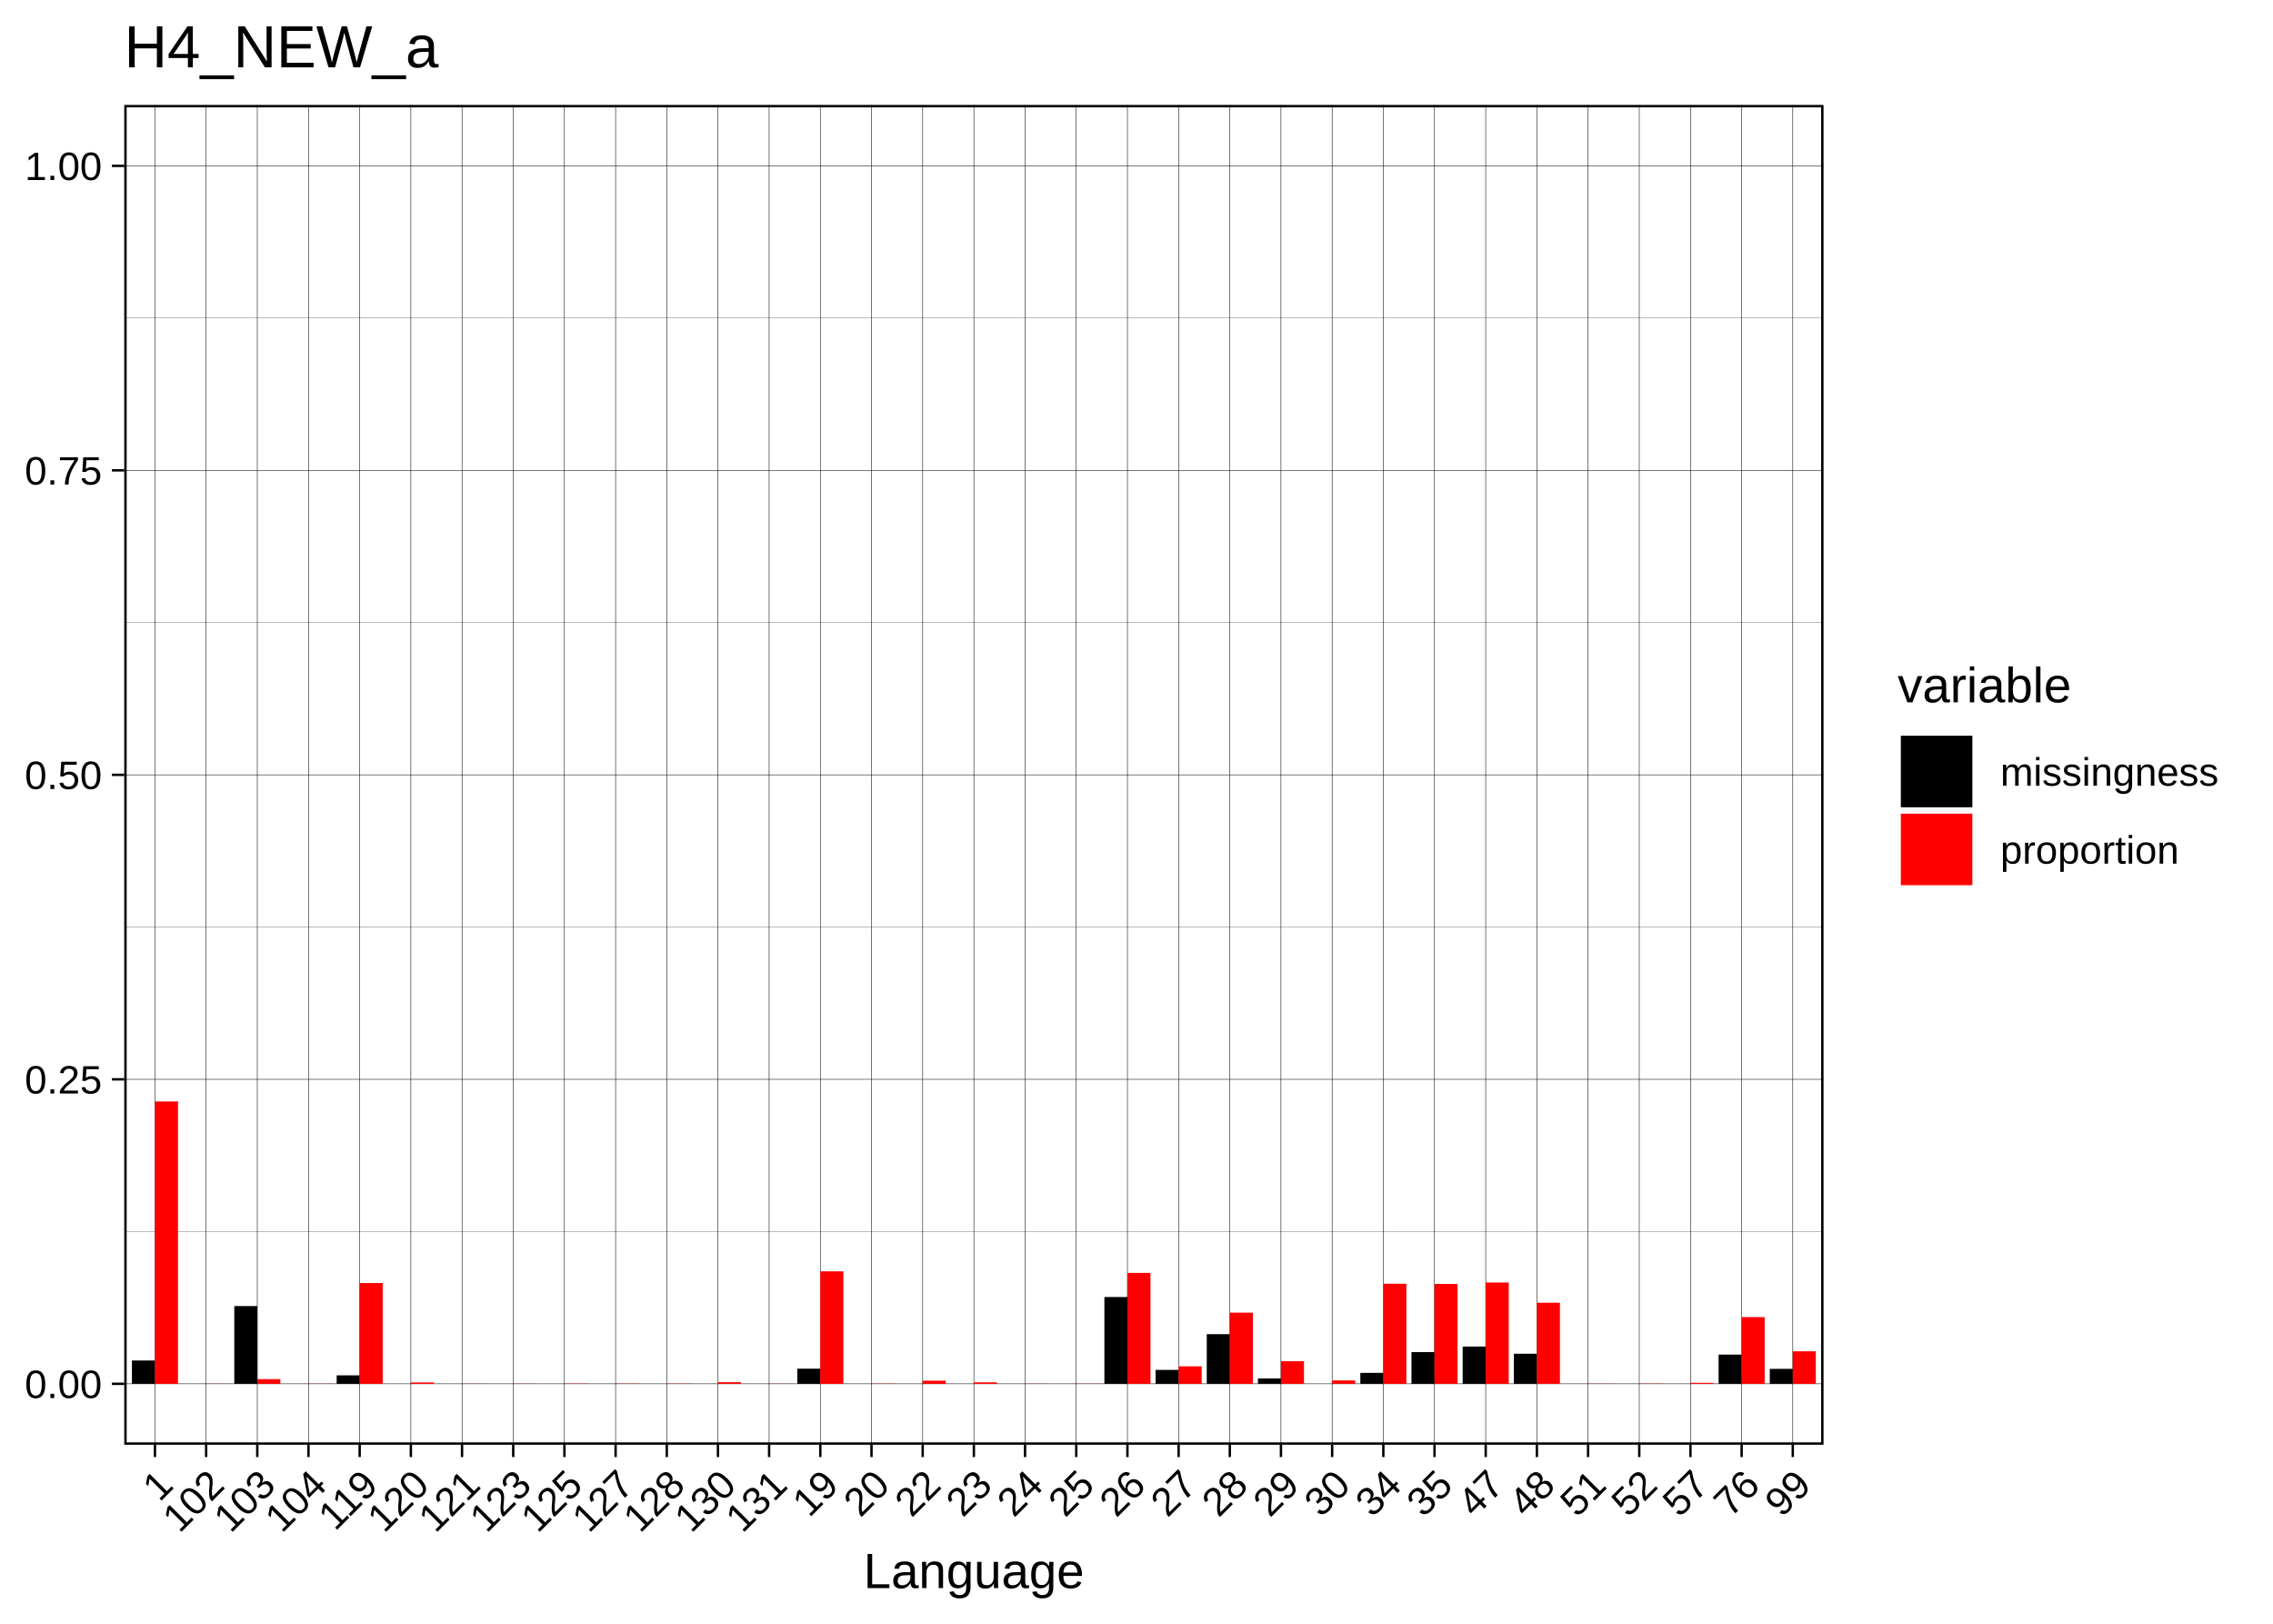
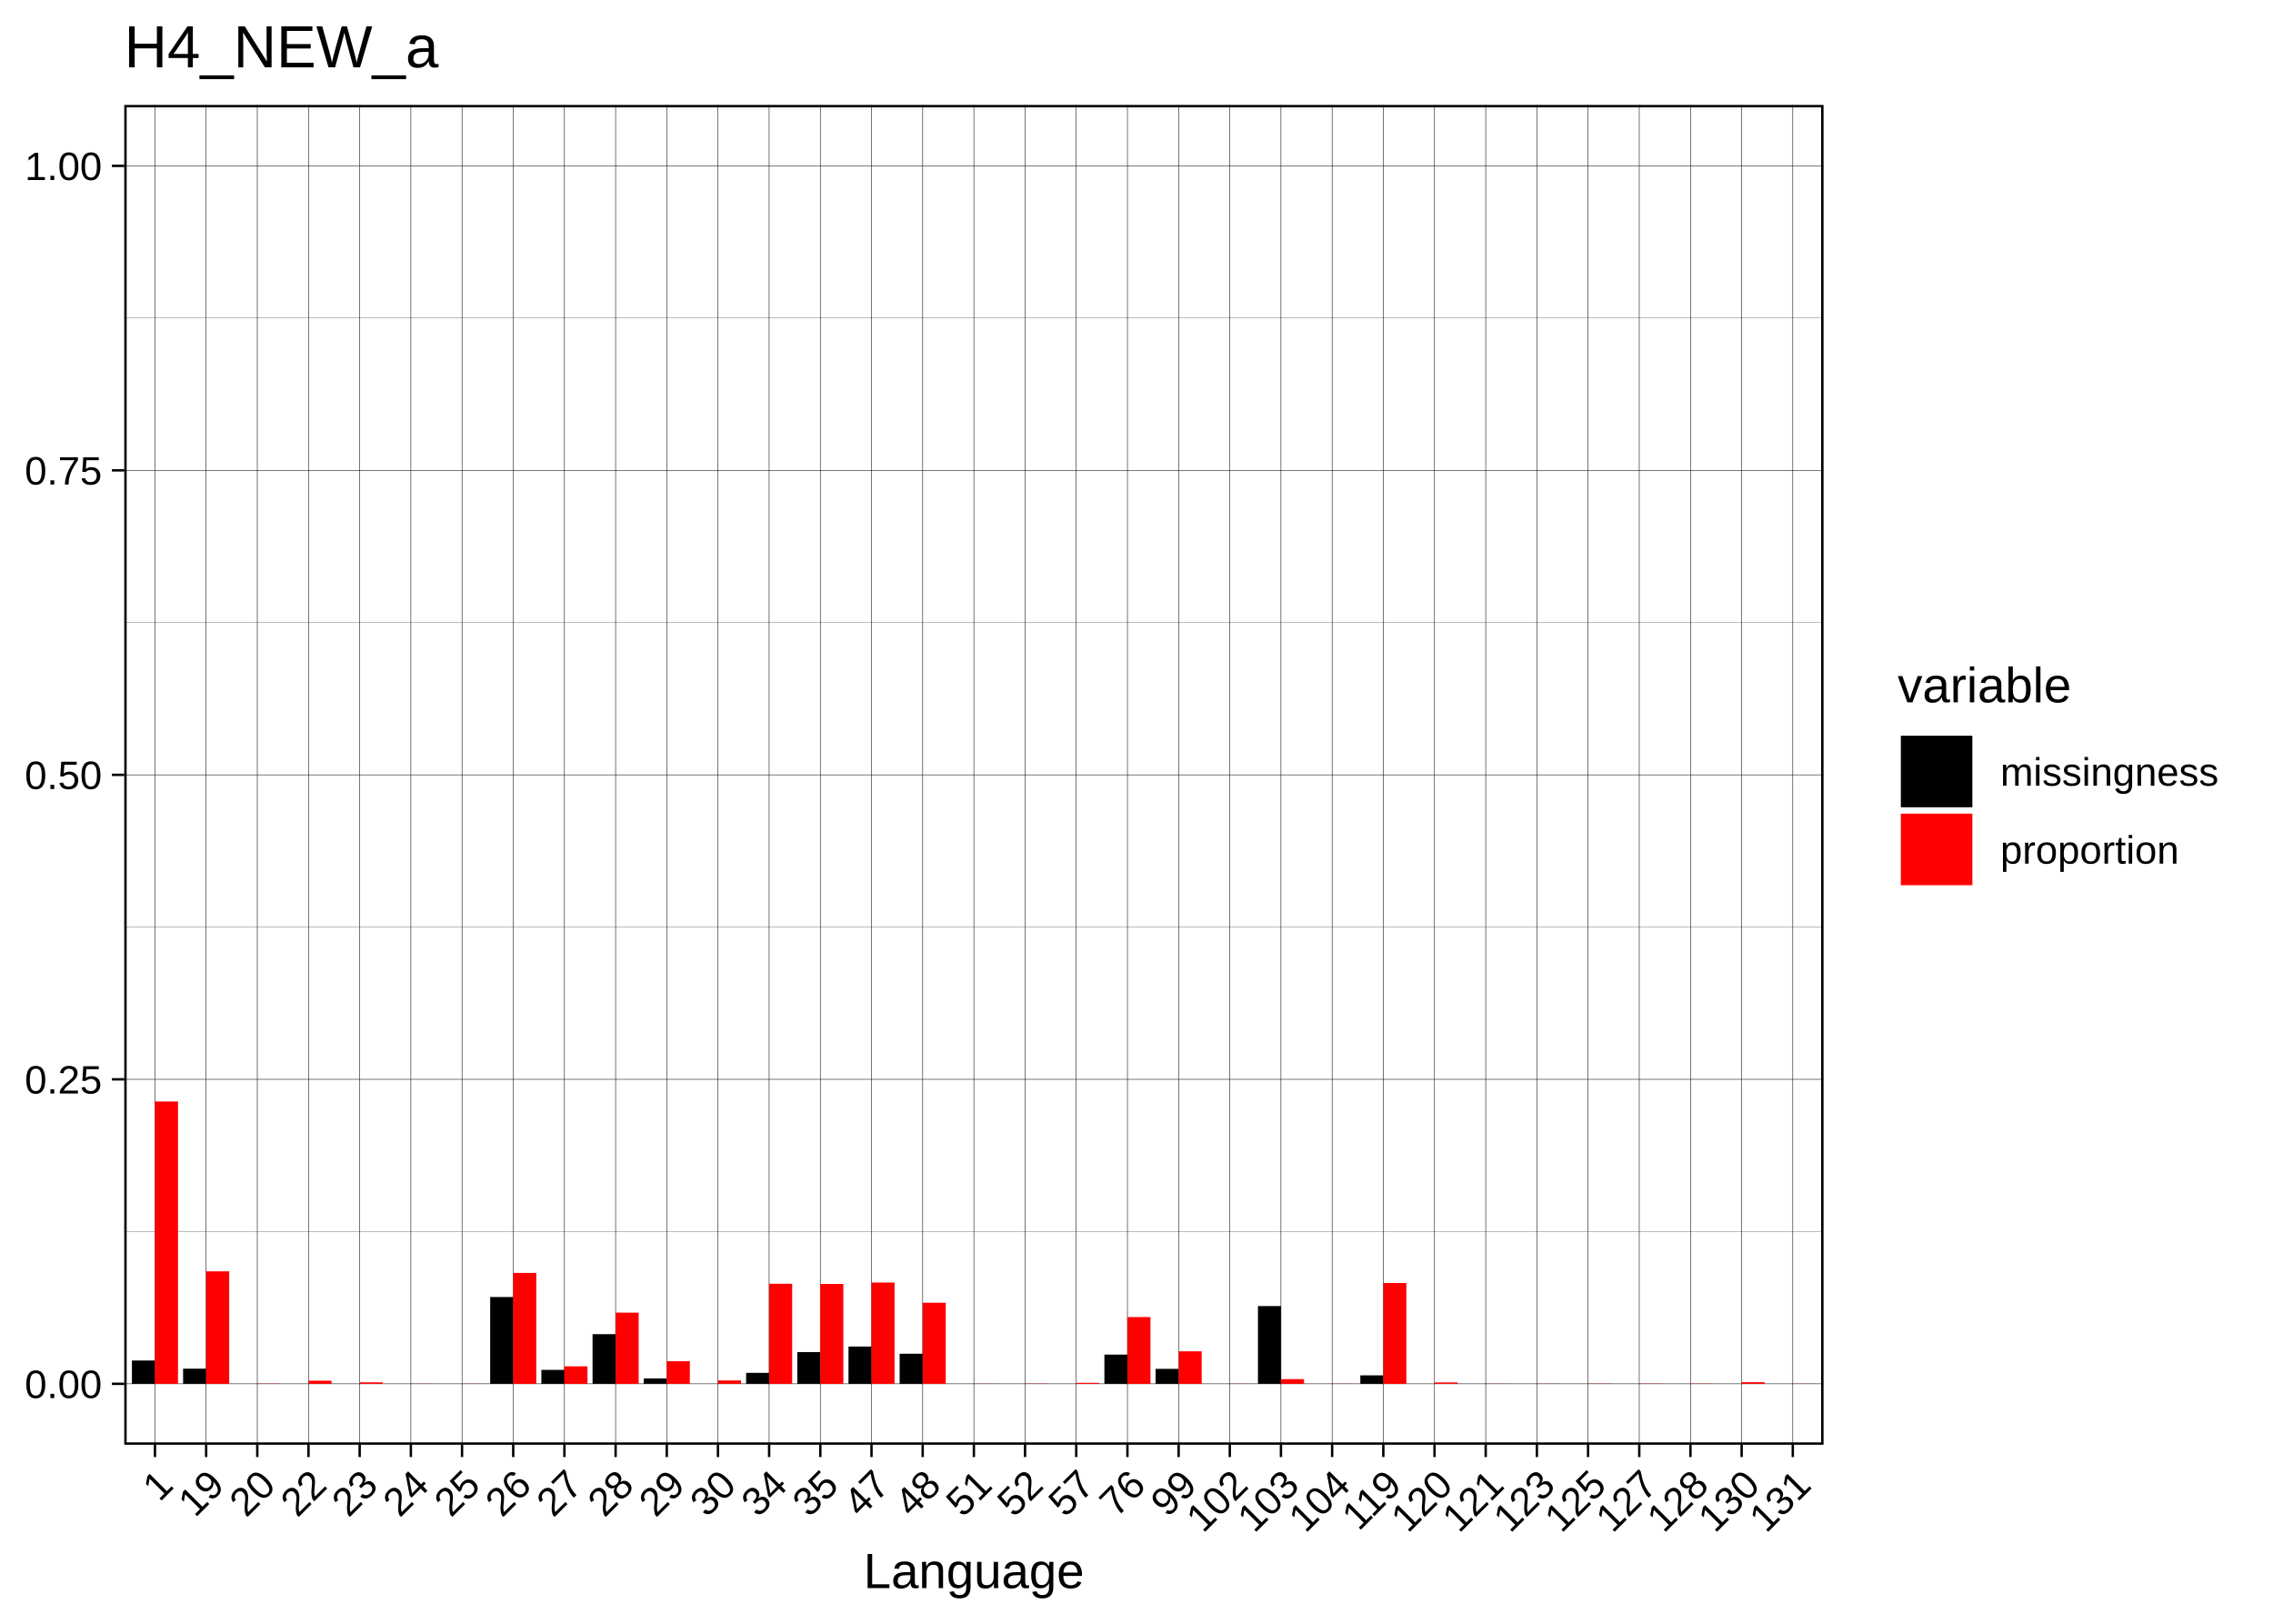
<svg xmlns="http://www.w3.org/2000/svg" class="svglite" width="504.00pt" height="360.00pt" viewBox="0 0 504.00 360.00">
  <defs>
    <style type="text/css">
    .svglite line, .svglite polyline, .svglite polygon, .svglite path, .svglite rect, .svglite circle {
      fill: none;
      stroke: #000000;
      stroke-linecap: round;
      stroke-linejoin: round;
      stroke-miterlimit: 10.00;
    }
    .svglite text {
      white-space: pre;
    }
  </style>
  </defs>
  <rect width="100%" height="100%" style="stroke: none; fill: #FFFFFF;" />
  <defs>
    <clipPath id="cpMC4wMHw1MDQuMDB8MC4wMHwzNjAuMDA=">
      <rect x="0.00" y="0.00" width="504.00" height="360.00" />
    </clipPath>
  </defs>
  <g clip-path="url(#cpMC4wMHw1MDQuMDB8MC4wMHwzNjAuMDA=)">
    <rect x="0" y="0.00" width="504.00" height="360.00" style="stroke-width: 1.07; stroke: #FFFFFF; fill: #FFFFFF;" />
  </g>
  <defs>
    <clipPath id="cpMjcuNTV8NDA0LjMzfDIzLjI3fDMyMC4zMQ==">
      <rect x="27.55" y="23.27" width="376.79" height="297.05" />
    </clipPath>
  </defs>
  <g clip-path="url(#cpMjcuNTV8NDA0LjMzfDIzLjI3fDMyMC4zMQ==)">
    <rect x="27.55" y="23.27" width="376.79" height="297.05" style="stroke-width: 1.07; stroke: none; fill: #FFFFFF;" />
    <polyline points="27.55,273.05 404.33,273.05 " style="stroke-width: 0.053; stroke-linecap: butt;" />
    <polyline points="27.55,205.54 404.33,205.54 " style="stroke-width: 0.053; stroke-linecap: butt;" />
    <polyline points="27.55,138.03 404.33,138.03 " style="stroke-width: 0.053; stroke-linecap: butt;" />
    <polyline points="27.55,70.52 404.33,70.52 " style="stroke-width: 0.053; stroke-linecap: butt;" />
    <polyline points="27.55,306.81 404.33,306.81 " style="stroke-width: 0.11; stroke-linecap: butt;" />
    <polyline points="27.55,239.30 404.33,239.30 " style="stroke-width: 0.11; stroke-linecap: butt;" />
    <polyline points="27.55,171.79 404.33,171.79 " style="stroke-width: 0.11; stroke-linecap: butt;" />
    <polyline points="27.55,104.28 404.33,104.28 " style="stroke-width: 0.11; stroke-linecap: butt;" />
    <polyline points="27.55,36.77 404.33,36.77 " style="stroke-width: 0.11; stroke-linecap: butt;" />
    <polyline points="34.36,320.31 34.36,23.27 " style="stroke-width: 0.11; stroke-linecap: butt;" />
    <polyline points="45.71,320.31 45.71,23.27 " style="stroke-width: 0.11; stroke-linecap: butt;" />
    <polyline points="57.05,320.31 57.05,23.27 " style="stroke-width: 0.11; stroke-linecap: butt;" />
    <polyline points="68.40,320.31 68.40,23.27 " style="stroke-width: 0.11; stroke-linecap: butt;" />
    <polyline points="79.75,320.31 79.75,23.27 " style="stroke-width: 0.11; stroke-linecap: butt;" />
    <polyline points="91.10,320.31 91.10,23.27 " style="stroke-width: 0.11; stroke-linecap: butt;" />
    <polyline points="102.45,320.31 102.45,23.27 " style="stroke-width: 0.11; stroke-linecap: butt;" />
    <polyline points="113.80,320.31 113.80,23.27 " style="stroke-width: 0.11; stroke-linecap: butt;" />
    <polyline points="125.15,320.31 125.15,23.27 " style="stroke-width: 0.11; stroke-linecap: butt;" />
    <polyline points="136.50,320.31 136.50,23.27 " style="stroke-width: 0.11; stroke-linecap: butt;" />
    <polyline points="147.85,320.31 147.85,23.27 " style="stroke-width: 0.11; stroke-linecap: butt;" />
    <polyline points="159.20,320.31 159.20,23.27 " style="stroke-width: 0.11; stroke-linecap: butt;" />
    <polyline points="170.54,320.31 170.54,23.27 " style="stroke-width: 0.11; stroke-linecap: butt;" />
    <polyline points="181.89,320.31 181.89,23.27 " style="stroke-width: 0.11; stroke-linecap: butt;" />
    <polyline points="193.24,320.31 193.24,23.27 " style="stroke-width: 0.11; stroke-linecap: butt;" />
    <polyline points="204.59,320.31 204.59,23.27 " style="stroke-width: 0.11; stroke-linecap: butt;" />
    <polyline points="215.94,320.31 215.94,23.27 " style="stroke-width: 0.11; stroke-linecap: butt;" />
    <polyline points="227.29,320.31 227.29,23.27 " style="stroke-width: 0.11; stroke-linecap: butt;" />
    <polyline points="238.64,320.31 238.64,23.27 " style="stroke-width: 0.11; stroke-linecap: butt;" />
    <polyline points="249.99,320.31 249.99,23.27 " style="stroke-width: 0.11; stroke-linecap: butt;" />
    <polyline points="261.34,320.31 261.34,23.27 " style="stroke-width: 0.11; stroke-linecap: butt;" />
    <polyline points="272.69,320.31 272.69,23.27 " style="stroke-width: 0.11; stroke-linecap: butt;" />
    <polyline points="284.03,320.31 284.03,23.27 " style="stroke-width: 0.11; stroke-linecap: butt;" />
    <polyline points="295.38,320.31 295.38,23.27 " style="stroke-width: 0.11; stroke-linecap: butt;" />
    <polyline points="306.73,320.31 306.73,23.27 " style="stroke-width: 0.11; stroke-linecap: butt;" />
    <polyline points="318.08,320.31 318.08,23.27 " style="stroke-width: 0.11; stroke-linecap: butt;" />
    <polyline points="329.43,320.31 329.43,23.27 " style="stroke-width: 0.11; stroke-linecap: butt;" />
    <polyline points="340.78,320.31 340.78,23.27 " style="stroke-width: 0.11; stroke-linecap: butt;" />
    <polyline points="352.13,320.31 352.13,23.27 " style="stroke-width: 0.11; stroke-linecap: butt;" />
    <polyline points="363.48,320.31 363.48,23.27 " style="stroke-width: 0.11; stroke-linecap: butt;" />
    <polyline points="374.83,320.31 374.83,23.27 " style="stroke-width: 0.11; stroke-linecap: butt;" />
    <polyline points="386.18,320.31 386.18,23.27 " style="stroke-width: 0.11; stroke-linecap: butt;" />
    <polyline points="397.52,320.31 397.52,23.27 " style="stroke-width: 0.11; stroke-linecap: butt;" />
-     <rect x="381.07" y="300.33" width="5.11" height="6.48" style="stroke-width: 1.07; stroke: none; stroke-linecap: butt; stroke-linejoin: miter; fill: #000000;" />
-     <rect x="392.42" y="303.49" width="5.11" height="3.32" style="stroke-width: 1.07; stroke: none; stroke-linecap: butt; stroke-linejoin: miter; fill: #000000;" />
-     <rect x="51.95" y="289.57" width="5.11" height="17.24" style="stroke-width: 1.07; stroke: none; stroke-linecap: butt; stroke-linejoin: miter; fill: #000000;" />
+     <rect x="244.88" y="300.33" width="5.11" height="6.48" style="stroke-width: 1.07; stroke: none; stroke-linecap: butt; stroke-linejoin: miter; fill: #000000;" />
+     <rect x="256.23" y="303.49" width="5.11" height="3.32" style="stroke-width: 1.07; stroke: none; stroke-linecap: butt; stroke-linejoin: miter; fill: #000000;" />
+     <rect x="278.93" y="289.57" width="5.11" height="17.24" style="stroke-width: 1.07; stroke: none; stroke-linecap: butt; stroke-linejoin: miter; fill: #000000;" />
    <rect x="29.25" y="301.64" width="5.11" height="5.17" style="stroke-width: 1.07; stroke: none; stroke-linecap: butt; stroke-linejoin: miter; fill: #000000;" />
-     <rect x="176.79" y="303.45" width="5.11" height="3.36" style="stroke-width: 1.07; stroke: none; stroke-linecap: butt; stroke-linejoin: miter; fill: #000000;" />
+     <rect x="40.60" y="303.45" width="5.11" height="3.36" style="stroke-width: 1.07; stroke: none; stroke-linecap: butt; stroke-linejoin: miter; fill: #000000;" />
+     <rect x="324.32" y="306.81" width="5.11" height="0.00" style="stroke-width: 1.07; stroke: none; stroke-linecap: butt; stroke-linejoin: miter; fill: #000000;" />
+     <rect x="347.02" y="306.81" width="5.11" height="0.00" style="stroke-width: 1.07; stroke: none; stroke-linecap: butt; stroke-linejoin: miter; fill: #000000;" />
+     <rect x="74.65" y="306.81" width="5.11" height="0.00" style="stroke-width: 1.07; stroke: none; stroke-linecap: butt; stroke-linejoin: miter; fill: #000000;" />
+     <rect x="358.37" y="306.81" width="5.11" height="0.00" style="stroke-width: 1.07; stroke: none; stroke-linecap: butt; stroke-linejoin: miter; fill: #000000;" />
+     <rect x="335.67" y="306.81" width="5.11" height="0.00" style="stroke-width: 1.07; stroke: none; stroke-linecap: butt; stroke-linejoin: miter; fill: #000000;" />
+     <rect x="108.69" y="287.56" width="5.11" height="19.25" style="stroke-width: 1.07; stroke: none; stroke-linecap: butt; stroke-linejoin: miter; fill: #000000;" />
+     <rect x="222.18" y="306.81" width="5.11" height="0.00" style="stroke-width: 1.07; stroke: none; stroke-linecap: butt; stroke-linejoin: miter; fill: #000000;" />
+     <rect x="210.83" y="306.81" width="5.11" height="0.00" style="stroke-width: 1.07; stroke: none; stroke-linecap: butt; stroke-linejoin: miter; fill: #000000;" />
+     <rect x="369.72" y="306.81" width="5.11" height="0.00" style="stroke-width: 1.07; stroke: none; stroke-linecap: butt; stroke-linejoin: miter; fill: #000000;" />
+     <rect x="233.53" y="306.81" width="5.11" height="0.00" style="stroke-width: 1.07; stroke: none; stroke-linecap: butt; stroke-linejoin: miter; fill: #000000;" />
+     <rect x="290.28" y="306.81" width="5.11" height="0.00" style="stroke-width: 1.07; stroke: none; stroke-linecap: butt; stroke-linejoin: miter; fill: #000000;" />
+     <rect x="63.30" y="306.81" width="5.11" height="0.00" style="stroke-width: 1.07; stroke: none; stroke-linecap: butt; stroke-linejoin: miter; fill: #000000;" />
+     <rect x="381.07" y="306.81" width="5.11" height="0.00" style="stroke-width: 1.07; stroke: none; stroke-linecap: butt; stroke-linejoin: miter; fill: #000000;" />
+     <rect x="392.42" y="306.81" width="5.11" height="0.00" style="stroke-width: 1.07; stroke: none; stroke-linecap: butt; stroke-linejoin: miter; fill: #000000;" />
    <rect x="97.34" y="306.81" width="5.11" height="0.00" style="stroke-width: 1.07; stroke: none; stroke-linecap: butt; stroke-linejoin: miter; fill: #000000;" />
-     <rect x="120.04" y="306.81" width="5.11" height="0.00" style="stroke-width: 1.07; stroke: none; stroke-linecap: butt; stroke-linejoin: miter; fill: #000000;" />
-     <rect x="210.83" y="306.81" width="5.11" height="0.00" style="stroke-width: 1.07; stroke: none; stroke-linecap: butt; stroke-linejoin: miter; fill: #000000;" />
-     <rect x="131.39" y="306.81" width="5.11" height="0.00" style="stroke-width: 1.07; stroke: none; stroke-linecap: butt; stroke-linejoin: miter; fill: #000000;" />
-     <rect x="108.69" y="306.81" width="5.11" height="0.00" style="stroke-width: 1.07; stroke: none; stroke-linecap: butt; stroke-linejoin: miter; fill: #000000;" />
-     <rect x="244.88" y="287.56" width="5.11" height="19.25" style="stroke-width: 1.07; stroke: none; stroke-linecap: butt; stroke-linejoin: miter; fill: #000000;" />
-     <rect x="358.37" y="306.81" width="5.11" height="0.00" style="stroke-width: 1.07; stroke: none; stroke-linecap: butt; stroke-linejoin: miter; fill: #000000;" />
-     <rect x="347.02" y="306.81" width="5.11" height="0.00" style="stroke-width: 1.07; stroke: none; stroke-linecap: butt; stroke-linejoin: miter; fill: #000000;" />
-     <rect x="142.74" y="306.81" width="5.11" height="0.00" style="stroke-width: 1.07; stroke: none; stroke-linecap: butt; stroke-linejoin: miter; fill: #000000;" />
-     <rect x="369.72" y="306.81" width="5.11" height="0.00" style="stroke-width: 1.07; stroke: none; stroke-linecap: butt; stroke-linejoin: miter; fill: #000000;" />
-     <rect x="63.30" y="306.81" width="5.11" height="0.00" style="stroke-width: 1.07; stroke: none; stroke-linecap: butt; stroke-linejoin: miter; fill: #000000;" />
-     <rect x="199.48" y="306.81" width="5.11" height="0.00" style="stroke-width: 1.07; stroke: none; stroke-linecap: butt; stroke-linejoin: miter; fill: #000000;" />
+     <rect x="85.99" y="306.81" width="5.11" height="0.00" style="stroke-width: 1.07; stroke: none; stroke-linecap: butt; stroke-linejoin: miter; fill: #000000;" />
+     <rect x="51.95" y="306.81" width="5.11" height="0.00" style="stroke-width: 1.07; stroke: none; stroke-linecap: butt; stroke-linejoin: miter; fill: #000000;" />
+     <rect x="267.58" y="306.81" width="5.11" height="0.00" style="stroke-width: 1.07; stroke: none; stroke-linecap: butt; stroke-linejoin: miter; fill: #000000;" />
+     <rect x="312.97" y="306.81" width="5.11" height="0.00" style="stroke-width: 1.07; stroke: none; stroke-linecap: butt; stroke-linejoin: miter; fill: #000000;" />
+     <rect x="301.63" y="304.93" width="5.11" height="1.88" style="stroke-width: 1.07; stroke: none; stroke-linecap: butt; stroke-linejoin: miter; fill: #000000;" />
+     <rect x="188.14" y="298.54" width="5.11" height="8.27" style="stroke-width: 1.07; stroke: none; stroke-linecap: butt; stroke-linejoin: miter; fill: #000000;" />
+     <rect x="120.04" y="303.72" width="5.11" height="3.09" style="stroke-width: 1.07; stroke: none; stroke-linecap: butt; stroke-linejoin: miter; fill: #000000;" />
+     <rect x="199.48" y="300.14" width="5.11" height="6.67" style="stroke-width: 1.07; stroke: none; stroke-linecap: butt; stroke-linejoin: miter; fill: #000000;" />
+     <rect x="131.39" y="295.80" width="5.11" height="11.01" style="stroke-width: 1.07; stroke: none; stroke-linecap: butt; stroke-linejoin: miter; fill: #000000;" />
+     <rect x="142.74" y="305.61" width="5.11" height="1.19" style="stroke-width: 1.07; stroke: none; stroke-linecap: butt; stroke-linejoin: miter; fill: #000000;" />
    <rect x="154.09" y="306.81" width="5.11" height="0.00" style="stroke-width: 1.07; stroke: none; stroke-linecap: butt; stroke-linejoin: miter; fill: #000000;" />
-     <rect x="165.44" y="306.81" width="5.11" height="0.00" style="stroke-width: 1.07; stroke: none; stroke-linecap: butt; stroke-linejoin: miter; fill: #000000;" />
-     <rect x="233.53" y="306.81" width="5.11" height="0.00" style="stroke-width: 1.07; stroke: none; stroke-linecap: butt; stroke-linejoin: miter; fill: #000000;" />
-     <rect x="222.18" y="306.81" width="5.11" height="0.00" style="stroke-width: 1.07; stroke: none; stroke-linecap: butt; stroke-linejoin: miter; fill: #000000;" />
-     <rect x="188.14" y="306.81" width="5.11" height="0.00" style="stroke-width: 1.07; stroke: none; stroke-linecap: butt; stroke-linejoin: miter; fill: #000000;" />
-     <rect x="40.60" y="306.81" width="5.11" height="0.00" style="stroke-width: 1.07; stroke: none; stroke-linecap: butt; stroke-linejoin: miter; fill: #000000;" />
-     <rect x="85.99" y="306.81" width="5.11" height="0.00" style="stroke-width: 1.07; stroke: none; stroke-linecap: butt; stroke-linejoin: miter; fill: #000000;" />
-     <rect x="74.65" y="304.93" width="5.11" height="1.88" style="stroke-width: 1.07; stroke: none; stroke-linecap: butt; stroke-linejoin: miter; fill: #000000;" />
-     <rect x="324.32" y="298.54" width="5.11" height="8.27" style="stroke-width: 1.07; stroke: none; stroke-linecap: butt; stroke-linejoin: miter; fill: #000000;" />
-     <rect x="256.23" y="303.72" width="5.11" height="3.09" style="stroke-width: 1.07; stroke: none; stroke-linecap: butt; stroke-linejoin: miter; fill: #000000;" />
-     <rect x="335.67" y="300.14" width="5.11" height="6.67" style="stroke-width: 1.07; stroke: none; stroke-linecap: butt; stroke-linejoin: miter; fill: #000000;" />
-     <rect x="267.58" y="295.80" width="5.11" height="11.01" style="stroke-width: 1.07; stroke: none; stroke-linecap: butt; stroke-linejoin: miter; fill: #000000;" />
-     <rect x="278.93" y="305.61" width="5.11" height="1.19" style="stroke-width: 1.07; stroke: none; stroke-linecap: butt; stroke-linejoin: miter; fill: #000000;" />
-     <rect x="290.28" y="306.81" width="5.11" height="0.00" style="stroke-width: 1.07; stroke: none; stroke-linecap: butt; stroke-linejoin: miter; fill: #000000;" />
-     <rect x="301.63" y="304.38" width="5.11" height="2.43" style="stroke-width: 1.07; stroke: none; stroke-linecap: butt; stroke-linejoin: miter; fill: #000000;" />
-     <rect x="312.97" y="299.77" width="5.11" height="7.04" style="stroke-width: 1.07; stroke: none; stroke-linecap: butt; stroke-linejoin: miter; fill: #000000;" />
-     <rect x="386.18" y="292.01" width="5.11" height="14.80" style="stroke-width: 1.07; stroke: none; stroke-linecap: butt; stroke-linejoin: miter; fill: #FF0000;" />
-     <rect x="397.52" y="299.60" width="5.11" height="7.21" style="stroke-width: 1.07; stroke: none; stroke-linecap: butt; stroke-linejoin: miter; fill: #FF0000;" />
-     <rect x="57.05" y="305.77" width="5.11" height="1.04" style="stroke-width: 1.07; stroke: none; stroke-linecap: butt; stroke-linejoin: miter; fill: #FF0000;" />
+     <rect x="165.44" y="304.38" width="5.11" height="2.43" style="stroke-width: 1.07; stroke: none; stroke-linecap: butt; stroke-linejoin: miter; fill: #000000;" />
+     <rect x="176.79" y="299.77" width="5.11" height="7.04" style="stroke-width: 1.07; stroke: none; stroke-linecap: butt; stroke-linejoin: miter; fill: #000000;" />
+     <rect x="249.99" y="292.01" width="5.11" height="14.80" style="stroke-width: 1.07; stroke: none; stroke-linecap: butt; stroke-linejoin: miter; fill: #FF0000;" />
+     <rect x="261.34" y="299.60" width="5.11" height="7.21" style="stroke-width: 1.07; stroke: none; stroke-linecap: butt; stroke-linejoin: miter; fill: #FF0000;" />
+     <rect x="284.03" y="305.77" width="5.11" height="1.04" style="stroke-width: 1.07; stroke: none; stroke-linecap: butt; stroke-linejoin: miter; fill: #FF0000;" />
    <rect x="34.36" y="244.21" width="5.11" height="62.60" style="stroke-width: 1.07; stroke: none; stroke-linecap: butt; stroke-linejoin: miter; fill: #FF0000;" />
-     <rect x="181.89" y="281.87" width="5.11" height="24.94" style="stroke-width: 1.07; stroke: none; stroke-linecap: butt; stroke-linejoin: miter; fill: #FF0000;" />
+     <rect x="45.71" y="281.87" width="5.11" height="24.94" style="stroke-width: 1.07; stroke: none; stroke-linecap: butt; stroke-linejoin: miter; fill: #FF0000;" />
+     <rect x="329.43" y="306.79" width="5.11" height="0.022" style="stroke-width: 1.07; stroke: none; stroke-linecap: butt; stroke-linejoin: miter; fill: #FF0000;" />
+     <rect x="352.13" y="306.77" width="5.11" height="0.044" style="stroke-width: 1.07; stroke: none; stroke-linecap: butt; stroke-linejoin: miter; fill: #FF0000;" />
+     <rect x="79.75" y="306.48" width="5.11" height="0.33" style="stroke-width: 1.07; stroke: none; stroke-linecap: butt; stroke-linejoin: miter; fill: #FF0000;" />
+     <rect x="363.48" y="306.77" width="5.11" height="0.044" style="stroke-width: 1.07; stroke: none; stroke-linecap: butt; stroke-linejoin: miter; fill: #FF0000;" />
+     <rect x="340.78" y="306.79" width="5.11" height="0.022" style="stroke-width: 1.07; stroke: none; stroke-linecap: butt; stroke-linejoin: miter; fill: #FF0000;" />
+     <rect x="113.80" y="282.22" width="5.11" height="24.59" style="stroke-width: 1.07; stroke: none; stroke-linecap: butt; stroke-linejoin: miter; fill: #FF0000;" />
+     <rect x="227.29" y="306.77" width="5.11" height="0.044" style="stroke-width: 1.07; stroke: none; stroke-linecap: butt; stroke-linejoin: miter; fill: #FF0000;" />
+     <rect x="215.94" y="306.79" width="5.11" height="0.022" style="stroke-width: 1.07; stroke: none; stroke-linecap: butt; stroke-linejoin: miter; fill: #FF0000;" />
+     <rect x="374.83" y="306.77" width="5.11" height="0.044" style="stroke-width: 1.07; stroke: none; stroke-linecap: butt; stroke-linejoin: miter; fill: #FF0000;" />
+     <rect x="238.64" y="306.59" width="5.11" height="0.22" style="stroke-width: 1.07; stroke: none; stroke-linecap: butt; stroke-linejoin: miter; fill: #FF0000;" />
+     <rect x="295.38" y="306.79" width="5.11" height="0.022" style="stroke-width: 1.07; stroke: none; stroke-linecap: butt; stroke-linejoin: miter; fill: #FF0000;" />
+     <rect x="68.40" y="306.12" width="5.11" height="0.69" style="stroke-width: 1.07; stroke: none; stroke-linecap: butt; stroke-linejoin: miter; fill: #FF0000;" />
+     <rect x="386.18" y="306.45" width="5.11" height="0.36" style="stroke-width: 1.07; stroke: none; stroke-linecap: butt; stroke-linejoin: miter; fill: #FF0000;" />
+     <rect x="397.52" y="306.79" width="5.11" height="0.022" style="stroke-width: 1.07; stroke: none; stroke-linecap: butt; stroke-linejoin: miter; fill: #FF0000;" />
    <rect x="102.45" y="306.79" width="5.11" height="0.022" style="stroke-width: 1.07; stroke: none; stroke-linecap: butt; stroke-linejoin: miter; fill: #FF0000;" />
-     <rect x="125.15" y="306.77" width="5.11" height="0.044" style="stroke-width: 1.07; stroke: none; stroke-linecap: butt; stroke-linejoin: miter; fill: #FF0000;" />
-     <rect x="215.94" y="306.48" width="5.11" height="0.33" style="stroke-width: 1.07; stroke: none; stroke-linecap: butt; stroke-linejoin: miter; fill: #FF0000;" />
-     <rect x="136.50" y="306.77" width="5.11" height="0.044" style="stroke-width: 1.07; stroke: none; stroke-linecap: butt; stroke-linejoin: miter; fill: #FF0000;" />
-     <rect x="113.80" y="306.79" width="5.11" height="0.022" style="stroke-width: 1.07; stroke: none; stroke-linecap: butt; stroke-linejoin: miter; fill: #FF0000;" />
-     <rect x="249.99" y="282.22" width="5.11" height="24.59" style="stroke-width: 1.07; stroke: none; stroke-linecap: butt; stroke-linejoin: miter; fill: #FF0000;" />
-     <rect x="363.48" y="306.77" width="5.11" height="0.044" style="stroke-width: 1.07; stroke: none; stroke-linecap: butt; stroke-linejoin: miter; fill: #FF0000;" />
-     <rect x="352.13" y="306.79" width="5.11" height="0.022" style="stroke-width: 1.07; stroke: none; stroke-linecap: butt; stroke-linejoin: miter; fill: #FF0000;" />
-     <rect x="147.85" y="306.77" width="5.11" height="0.044" style="stroke-width: 1.07; stroke: none; stroke-linecap: butt; stroke-linejoin: miter; fill: #FF0000;" />
-     <rect x="374.83" y="306.59" width="5.11" height="0.22" style="stroke-width: 1.07; stroke: none; stroke-linecap: butt; stroke-linejoin: miter; fill: #FF0000;" />
-     <rect x="68.40" y="306.79" width="5.11" height="0.022" style="stroke-width: 1.07; stroke: none; stroke-linecap: butt; stroke-linejoin: miter; fill: #FF0000;" />
-     <rect x="204.59" y="306.12" width="5.11" height="0.69" style="stroke-width: 1.07; stroke: none; stroke-linecap: butt; stroke-linejoin: miter; fill: #FF0000;" />
-     <rect x="159.20" y="306.45" width="5.11" height="0.36" style="stroke-width: 1.07; stroke: none; stroke-linecap: butt; stroke-linejoin: miter; fill: #FF0000;" />
-     <rect x="170.54" y="306.79" width="5.11" height="0.022" style="stroke-width: 1.07; stroke: none; stroke-linecap: butt; stroke-linejoin: miter; fill: #FF0000;" />
-     <rect x="238.64" y="306.79" width="5.11" height="0.022" style="stroke-width: 1.07; stroke: none; stroke-linecap: butt; stroke-linejoin: miter; fill: #FF0000;" />
-     <rect x="227.29" y="306.79" width="5.11" height="0.022" style="stroke-width: 1.07; stroke: none; stroke-linecap: butt; stroke-linejoin: miter; fill: #FF0000;" />
-     <rect x="193.24" y="306.77" width="5.11" height="0.044" style="stroke-width: 1.07; stroke: none; stroke-linecap: butt; stroke-linejoin: miter; fill: #FF0000;" />
-     <rect x="45.71" y="306.79" width="5.11" height="0.022" style="stroke-width: 1.07; stroke: none; stroke-linecap: butt; stroke-linejoin: miter; fill: #FF0000;" />
-     <rect x="91.10" y="306.50" width="5.11" height="0.31" style="stroke-width: 1.07; stroke: none; stroke-linecap: butt; stroke-linejoin: miter; fill: #FF0000;" />
-     <rect x="79.75" y="284.46" width="5.11" height="22.35" style="stroke-width: 1.07; stroke: none; stroke-linecap: butt; stroke-linejoin: miter; fill: #FF0000;" />
-     <rect x="329.43" y="284.35" width="5.11" height="22.46" style="stroke-width: 1.07; stroke: none; stroke-linecap: butt; stroke-linejoin: miter; fill: #FF0000;" />
-     <rect x="261.34" y="302.93" width="5.11" height="3.88" style="stroke-width: 1.07; stroke: none; stroke-linecap: butt; stroke-linejoin: miter; fill: #FF0000;" />
-     <rect x="340.78" y="288.83" width="5.11" height="17.97" style="stroke-width: 1.07; stroke: none; stroke-linecap: butt; stroke-linejoin: miter; fill: #FF0000;" />
-     <rect x="272.69" y="291.03" width="5.11" height="15.78" style="stroke-width: 1.07; stroke: none; stroke-linecap: butt; stroke-linejoin: miter; fill: #FF0000;" />
-     <rect x="284.03" y="301.79" width="5.11" height="5.02" style="stroke-width: 1.07; stroke: none; stroke-linecap: butt; stroke-linejoin: miter; fill: #FF0000;" />
-     <rect x="295.38" y="306.06" width="5.11" height="0.75" style="stroke-width: 1.07; stroke: none; stroke-linecap: butt; stroke-linejoin: miter; fill: #FF0000;" />
-     <rect x="306.73" y="284.62" width="5.11" height="22.19" style="stroke-width: 1.07; stroke: none; stroke-linecap: butt; stroke-linejoin: miter; fill: #FF0000;" />
-     <rect x="318.08" y="284.66" width="5.11" height="22.15" style="stroke-width: 1.07; stroke: none; stroke-linecap: butt; stroke-linejoin: miter; fill: #FF0000;" />
+     <rect x="91.10" y="306.79" width="5.11" height="0.022" style="stroke-width: 1.07; stroke: none; stroke-linecap: butt; stroke-linejoin: miter; fill: #FF0000;" />
+     <rect x="57.05" y="306.77" width="5.11" height="0.044" style="stroke-width: 1.07; stroke: none; stroke-linecap: butt; stroke-linejoin: miter; fill: #FF0000;" />
+     <rect x="272.69" y="306.79" width="5.11" height="0.022" style="stroke-width: 1.07; stroke: none; stroke-linecap: butt; stroke-linejoin: miter; fill: #FF0000;" />
+     <rect x="318.08" y="306.50" width="5.11" height="0.31" style="stroke-width: 1.07; stroke: none; stroke-linecap: butt; stroke-linejoin: miter; fill: #FF0000;" />
+     <rect x="306.73" y="284.46" width="5.11" height="22.35" style="stroke-width: 1.07; stroke: none; stroke-linecap: butt; stroke-linejoin: miter; fill: #FF0000;" />
+     <rect x="193.24" y="284.35" width="5.11" height="22.46" style="stroke-width: 1.07; stroke: none; stroke-linecap: butt; stroke-linejoin: miter; fill: #FF0000;" />
+     <rect x="125.15" y="302.93" width="5.11" height="3.88" style="stroke-width: 1.07; stroke: none; stroke-linecap: butt; stroke-linejoin: miter; fill: #FF0000;" />
+     <rect x="204.59" y="288.83" width="5.11" height="17.97" style="stroke-width: 1.07; stroke: none; stroke-linecap: butt; stroke-linejoin: miter; fill: #FF0000;" />
+     <rect x="136.50" y="291.03" width="5.11" height="15.78" style="stroke-width: 1.07; stroke: none; stroke-linecap: butt; stroke-linejoin: miter; fill: #FF0000;" />
+     <rect x="147.85" y="301.79" width="5.11" height="5.02" style="stroke-width: 1.07; stroke: none; stroke-linecap: butt; stroke-linejoin: miter; fill: #FF0000;" />
+     <rect x="159.20" y="306.06" width="5.11" height="0.75" style="stroke-width: 1.07; stroke: none; stroke-linecap: butt; stroke-linejoin: miter; fill: #FF0000;" />
+     <rect x="170.54" y="284.62" width="5.11" height="22.19" style="stroke-width: 1.07; stroke: none; stroke-linecap: butt; stroke-linejoin: miter; fill: #FF0000;" />
+     <rect x="181.89" y="284.66" width="5.11" height="22.15" style="stroke-width: 1.07; stroke: none; stroke-linecap: butt; stroke-linejoin: miter; fill: #FF0000;" />
    <rect x="27.55" y="23.27" width="376.79" height="297.05" style="stroke-width: 1.07;" />
  </g>
  <g clip-path="url(#cpMC4wMHw1MDQuMDB8MC4wMHwzNjAuMDA=)">
    <text x="22.62" y="309.96" text-anchor="end" style="font-size: 8.80px; font-family: &quot;Arial&quot;;" textLength="17.14px" lengthAdjust="spacingAndGlyphs">0.00</text>
    <text x="22.62" y="242.45" text-anchor="end" style="font-size: 8.80px; font-family: &quot;Arial&quot;;" textLength="17.14px" lengthAdjust="spacingAndGlyphs">0.25</text>
    <text x="22.62" y="174.94" text-anchor="end" style="font-size: 8.80px; font-family: &quot;Arial&quot;;" textLength="17.14px" lengthAdjust="spacingAndGlyphs">0.50</text>
    <text x="22.62" y="107.43" text-anchor="end" style="font-size: 8.80px; font-family: &quot;Arial&quot;;" textLength="17.14px" lengthAdjust="spacingAndGlyphs">0.75</text>
    <text x="22.62" y="39.92" text-anchor="end" style="font-size: 8.80px; font-family: &quot;Arial&quot;;" textLength="17.14px" lengthAdjust="spacingAndGlyphs">1.00</text>
    <polyline points="24.81,306.81 27.55,306.81 " style="stroke-width: 0.53; stroke-linecap: butt;" />
    <polyline points="24.81,239.30 27.55,239.30 " style="stroke-width: 0.53; stroke-linecap: butt;" />
    <polyline points="24.81,171.79 27.55,171.79 " style="stroke-width: 0.53; stroke-linecap: butt;" />
    <polyline points="24.81,104.28 27.55,104.28 " style="stroke-width: 0.53; stroke-linecap: butt;" />
    <polyline points="24.81,36.77 27.55,36.77 " style="stroke-width: 0.53; stroke-linecap: butt;" />
    <polyline points="34.36,323.05 34.36,320.31 " style="stroke-width: 0.53; stroke-linecap: butt;" />
    <polyline points="45.71,323.05 45.71,320.31 " style="stroke-width: 0.53; stroke-linecap: butt;" />
    <polyline points="57.05,323.05 57.05,320.31 " style="stroke-width: 0.53; stroke-linecap: butt;" />
    <polyline points="68.40,323.05 68.40,320.31 " style="stroke-width: 0.53; stroke-linecap: butt;" />
    <polyline points="79.75,323.05 79.75,320.31 " style="stroke-width: 0.53; stroke-linecap: butt;" />
    <polyline points="91.10,323.05 91.10,320.31 " style="stroke-width: 0.53; stroke-linecap: butt;" />
    <polyline points="102.45,323.05 102.45,320.31 " style="stroke-width: 0.53; stroke-linecap: butt;" />
    <polyline points="113.80,323.05 113.80,320.31 " style="stroke-width: 0.53; stroke-linecap: butt;" />
    <polyline points="125.15,323.05 125.15,320.31 " style="stroke-width: 0.53; stroke-linecap: butt;" />
    <polyline points="136.50,323.05 136.50,320.31 " style="stroke-width: 0.53; stroke-linecap: butt;" />
    <polyline points="147.85,323.05 147.85,320.31 " style="stroke-width: 0.53; stroke-linecap: butt;" />
    <polyline points="159.20,323.05 159.20,320.31 " style="stroke-width: 0.53; stroke-linecap: butt;" />
    <polyline points="170.54,323.05 170.54,320.31 " style="stroke-width: 0.53; stroke-linecap: butt;" />
    <polyline points="181.89,323.05 181.89,320.31 " style="stroke-width: 0.53; stroke-linecap: butt;" />
    <polyline points="193.24,323.05 193.24,320.31 " style="stroke-width: 0.53; stroke-linecap: butt;" />
    <polyline points="204.59,323.05 204.59,320.31 " style="stroke-width: 0.53; stroke-linecap: butt;" />
    <polyline points="215.94,323.05 215.94,320.31 " style="stroke-width: 0.53; stroke-linecap: butt;" />
    <polyline points="227.29,323.05 227.29,320.31 " style="stroke-width: 0.53; stroke-linecap: butt;" />
    <polyline points="238.64,323.05 238.64,320.31 " style="stroke-width: 0.53; stroke-linecap: butt;" />
    <polyline points="249.99,323.05 249.99,320.31 " style="stroke-width: 0.53; stroke-linecap: butt;" />
    <polyline points="261.34,323.05 261.34,320.31 " style="stroke-width: 0.53; stroke-linecap: butt;" />
    <polyline points="272.69,323.05 272.69,320.31 " style="stroke-width: 0.53; stroke-linecap: butt;" />
    <polyline points="284.03,323.05 284.03,320.31 " style="stroke-width: 0.53; stroke-linecap: butt;" />
    <polyline points="295.38,323.05 295.38,320.31 " style="stroke-width: 0.53; stroke-linecap: butt;" />
    <polyline points="306.73,323.05 306.73,320.31 " style="stroke-width: 0.53; stroke-linecap: butt;" />
    <polyline points="318.08,323.05 318.08,320.31 " style="stroke-width: 0.53; stroke-linecap: butt;" />
    <polyline points="329.43,323.05 329.43,320.31 " style="stroke-width: 0.53; stroke-linecap: butt;" />
    <polyline points="340.78,323.05 340.78,320.31 " style="stroke-width: 0.53; stroke-linecap: butt;" />
    <polyline points="352.13,323.05 352.13,320.31 " style="stroke-width: 0.53; stroke-linecap: butt;" />
    <polyline points="363.48,323.05 363.48,320.31 " style="stroke-width: 0.53; stroke-linecap: butt;" />
    <polyline points="374.83,323.05 374.83,320.31 " style="stroke-width: 0.53; stroke-linecap: butt;" />
    <polyline points="386.18,323.05 386.18,320.31 " style="stroke-width: 0.53; stroke-linecap: butt;" />
    <polyline points="397.52,323.05 397.52,320.31 " style="stroke-width: 0.53; stroke-linecap: butt;" />
    <text transform="translate(38.81,329.70) rotate(-45)" text-anchor="end" style="font-size: 8.80px; font-family: &quot;Arial&quot;;" textLength="4.90px" lengthAdjust="spacingAndGlyphs">1</text>
-     <text transform="translate(50.16,329.70) rotate(-45)" text-anchor="end" style="font-size: 8.80px; font-family: &quot;Arial&quot;;" textLength="14.69px" lengthAdjust="spacingAndGlyphs">102</text>
-     <text transform="translate(61.51,329.70) rotate(-45)" text-anchor="end" style="font-size: 8.80px; font-family: &quot;Arial&quot;;" textLength="14.69px" lengthAdjust="spacingAndGlyphs">103</text>
-     <text transform="translate(72.86,329.70) rotate(-45)" text-anchor="end" style="font-size: 8.80px; font-family: &quot;Arial&quot;;" textLength="14.69px" lengthAdjust="spacingAndGlyphs">104</text>
-     <text transform="translate(84.21,329.70) rotate(-45)" text-anchor="end" style="font-size: 8.80px; font-family: &quot;Arial&quot;;" textLength="14.03px" lengthAdjust="spacingAndGlyphs">119</text>
-     <text transform="translate(95.56,329.70) rotate(-45)" text-anchor="end" style="font-size: 8.80px; font-family: &quot;Arial&quot;;" textLength="14.69px" lengthAdjust="spacingAndGlyphs">120</text>
-     <text transform="translate(106.91,329.70) rotate(-45)" text-anchor="end" style="font-size: 8.80px; font-family: &quot;Arial&quot;;" textLength="14.69px" lengthAdjust="spacingAndGlyphs">121</text>
-     <text transform="translate(118.25,329.70) rotate(-45)" text-anchor="end" style="font-size: 8.80px; font-family: &quot;Arial&quot;;" textLength="14.69px" lengthAdjust="spacingAndGlyphs">123</text>
-     <text transform="translate(129.60,329.70) rotate(-45)" text-anchor="end" style="font-size: 8.80px; font-family: &quot;Arial&quot;;" textLength="14.69px" lengthAdjust="spacingAndGlyphs">125</text>
-     <text transform="translate(140.95,329.70) rotate(-45)" text-anchor="end" style="font-size: 8.80px; font-family: &quot;Arial&quot;;" textLength="14.69px" lengthAdjust="spacingAndGlyphs">127</text>
-     <text transform="translate(152.30,329.70) rotate(-45)" text-anchor="end" style="font-size: 8.80px; font-family: &quot;Arial&quot;;" textLength="14.69px" lengthAdjust="spacingAndGlyphs">128</text>
-     <text transform="translate(163.65,329.70) rotate(-45)" text-anchor="end" style="font-size: 8.80px; font-family: &quot;Arial&quot;;" textLength="14.69px" lengthAdjust="spacingAndGlyphs">130</text>
-     <text transform="translate(175.00,329.70) rotate(-45)" text-anchor="end" style="font-size: 8.80px; font-family: &quot;Arial&quot;;" textLength="14.69px" lengthAdjust="spacingAndGlyphs">131</text>
-     <text transform="translate(186.35,329.70) rotate(-45)" text-anchor="end" style="font-size: 8.80px; font-family: &quot;Arial&quot;;" textLength="9.79px" lengthAdjust="spacingAndGlyphs">19</text>
-     <text transform="translate(197.70,329.70) rotate(-45)" text-anchor="end" style="font-size: 8.80px; font-family: &quot;Arial&quot;;" textLength="9.79px" lengthAdjust="spacingAndGlyphs">20</text>
-     <text transform="translate(209.05,329.70) rotate(-45)" text-anchor="end" style="font-size: 8.80px; font-family: &quot;Arial&quot;;" textLength="9.79px" lengthAdjust="spacingAndGlyphs">22</text>
-     <text transform="translate(220.40,329.70) rotate(-45)" text-anchor="end" style="font-size: 8.80px; font-family: &quot;Arial&quot;;" textLength="9.79px" lengthAdjust="spacingAndGlyphs">23</text>
-     <text transform="translate(231.74,329.70) rotate(-45)" text-anchor="end" style="font-size: 8.80px; font-family: &quot;Arial&quot;;" textLength="9.79px" lengthAdjust="spacingAndGlyphs">24</text>
-     <text transform="translate(243.09,329.70) rotate(-45)" text-anchor="end" style="font-size: 8.80px; font-family: &quot;Arial&quot;;" textLength="9.79px" lengthAdjust="spacingAndGlyphs">25</text>
-     <text transform="translate(254.44,329.70) rotate(-45)" text-anchor="end" style="font-size: 8.80px; font-family: &quot;Arial&quot;;" textLength="9.79px" lengthAdjust="spacingAndGlyphs">26</text>
-     <text transform="translate(265.79,329.70) rotate(-45)" text-anchor="end" style="font-size: 8.80px; font-family: &quot;Arial&quot;;" textLength="9.79px" lengthAdjust="spacingAndGlyphs">27</text>
-     <text transform="translate(277.14,329.70) rotate(-45)" text-anchor="end" style="font-size: 8.80px; font-family: &quot;Arial&quot;;" textLength="9.79px" lengthAdjust="spacingAndGlyphs">28</text>
-     <text transform="translate(288.49,329.70) rotate(-45)" text-anchor="end" style="font-size: 8.80px; font-family: &quot;Arial&quot;;" textLength="9.79px" lengthAdjust="spacingAndGlyphs">29</text>
-     <text transform="translate(299.84,329.70) rotate(-45)" text-anchor="end" style="font-size: 8.80px; font-family: &quot;Arial&quot;;" textLength="9.79px" lengthAdjust="spacingAndGlyphs">30</text>
-     <text transform="translate(311.19,329.70) rotate(-45)" text-anchor="end" style="font-size: 8.80px; font-family: &quot;Arial&quot;;" textLength="9.79px" lengthAdjust="spacingAndGlyphs">34</text>
-     <text transform="translate(322.54,329.70) rotate(-45)" text-anchor="end" style="font-size: 8.80px; font-family: &quot;Arial&quot;;" textLength="9.79px" lengthAdjust="spacingAndGlyphs">35</text>
-     <text transform="translate(333.89,329.70) rotate(-45)" text-anchor="end" style="font-size: 8.80px; font-family: &quot;Arial&quot;;" textLength="9.79px" lengthAdjust="spacingAndGlyphs">47</text>
-     <text transform="translate(345.23,329.70) rotate(-45)" text-anchor="end" style="font-size: 8.80px; font-family: &quot;Arial&quot;;" textLength="9.79px" lengthAdjust="spacingAndGlyphs">48</text>
-     <text transform="translate(356.58,329.70) rotate(-45)" text-anchor="end" style="font-size: 8.80px; font-family: &quot;Arial&quot;;" textLength="9.79px" lengthAdjust="spacingAndGlyphs">51</text>
-     <text transform="translate(367.93,329.70) rotate(-45)" text-anchor="end" style="font-size: 8.80px; font-family: &quot;Arial&quot;;" textLength="9.79px" lengthAdjust="spacingAndGlyphs">52</text>
-     <text transform="translate(379.28,329.70) rotate(-45)" text-anchor="end" style="font-size: 8.80px; font-family: &quot;Arial&quot;;" textLength="9.79px" lengthAdjust="spacingAndGlyphs">57</text>
-     <text transform="translate(390.63,329.70) rotate(-45)" text-anchor="end" style="font-size: 8.80px; font-family: &quot;Arial&quot;;" textLength="9.79px" lengthAdjust="spacingAndGlyphs">76</text>
-     <text transform="translate(401.98,329.70) rotate(-45)" text-anchor="end" style="font-size: 8.80px; font-family: &quot;Arial&quot;;" textLength="9.79px" lengthAdjust="spacingAndGlyphs">99</text>
+     <text transform="translate(50.16,329.70) rotate(-45)" text-anchor="end" style="font-size: 8.80px; font-family: &quot;Arial&quot;;" textLength="9.79px" lengthAdjust="spacingAndGlyphs">19</text>
+     <text transform="translate(61.51,329.70) rotate(-45)" text-anchor="end" style="font-size: 8.80px; font-family: &quot;Arial&quot;;" textLength="9.79px" lengthAdjust="spacingAndGlyphs">20</text>
+     <text transform="translate(72.86,329.70) rotate(-45)" text-anchor="end" style="font-size: 8.80px; font-family: &quot;Arial&quot;;" textLength="9.79px" lengthAdjust="spacingAndGlyphs">22</text>
+     <text transform="translate(84.21,329.70) rotate(-45)" text-anchor="end" style="font-size: 8.80px; font-family: &quot;Arial&quot;;" textLength="9.79px" lengthAdjust="spacingAndGlyphs">23</text>
+     <text transform="translate(95.56,329.70) rotate(-45)" text-anchor="end" style="font-size: 8.80px; font-family: &quot;Arial&quot;;" textLength="9.79px" lengthAdjust="spacingAndGlyphs">24</text>
+     <text transform="translate(106.91,329.70) rotate(-45)" text-anchor="end" style="font-size: 8.80px; font-family: &quot;Arial&quot;;" textLength="9.79px" lengthAdjust="spacingAndGlyphs">25</text>
+     <text transform="translate(118.25,329.70) rotate(-45)" text-anchor="end" style="font-size: 8.80px; font-family: &quot;Arial&quot;;" textLength="9.79px" lengthAdjust="spacingAndGlyphs">26</text>
+     <text transform="translate(129.60,329.70) rotate(-45)" text-anchor="end" style="font-size: 8.80px; font-family: &quot;Arial&quot;;" textLength="9.79px" lengthAdjust="spacingAndGlyphs">27</text>
+     <text transform="translate(140.95,329.70) rotate(-45)" text-anchor="end" style="font-size: 8.80px; font-family: &quot;Arial&quot;;" textLength="9.79px" lengthAdjust="spacingAndGlyphs">28</text>
+     <text transform="translate(152.30,329.70) rotate(-45)" text-anchor="end" style="font-size: 8.80px; font-family: &quot;Arial&quot;;" textLength="9.79px" lengthAdjust="spacingAndGlyphs">29</text>
+     <text transform="translate(163.65,329.70) rotate(-45)" text-anchor="end" style="font-size: 8.80px; font-family: &quot;Arial&quot;;" textLength="9.79px" lengthAdjust="spacingAndGlyphs">30</text>
+     <text transform="translate(175.00,329.70) rotate(-45)" text-anchor="end" style="font-size: 8.80px; font-family: &quot;Arial&quot;;" textLength="9.79px" lengthAdjust="spacingAndGlyphs">34</text>
+     <text transform="translate(186.35,329.70) rotate(-45)" text-anchor="end" style="font-size: 8.80px; font-family: &quot;Arial&quot;;" textLength="9.79px" lengthAdjust="spacingAndGlyphs">35</text>
+     <text transform="translate(197.70,329.70) rotate(-45)" text-anchor="end" style="font-size: 8.80px; font-family: &quot;Arial&quot;;" textLength="9.79px" lengthAdjust="spacingAndGlyphs">47</text>
+     <text transform="translate(209.05,329.70) rotate(-45)" text-anchor="end" style="font-size: 8.80px; font-family: &quot;Arial&quot;;" textLength="9.79px" lengthAdjust="spacingAndGlyphs">48</text>
+     <text transform="translate(220.40,329.70) rotate(-45)" text-anchor="end" style="font-size: 8.80px; font-family: &quot;Arial&quot;;" textLength="9.79px" lengthAdjust="spacingAndGlyphs">51</text>
+     <text transform="translate(231.74,329.70) rotate(-45)" text-anchor="end" style="font-size: 8.80px; font-family: &quot;Arial&quot;;" textLength="9.79px" lengthAdjust="spacingAndGlyphs">52</text>
+     <text transform="translate(243.09,329.70) rotate(-45)" text-anchor="end" style="font-size: 8.80px; font-family: &quot;Arial&quot;;" textLength="9.79px" lengthAdjust="spacingAndGlyphs">57</text>
+     <text transform="translate(254.44,329.70) rotate(-45)" text-anchor="end" style="font-size: 8.80px; font-family: &quot;Arial&quot;;" textLength="9.79px" lengthAdjust="spacingAndGlyphs">76</text>
+     <text transform="translate(265.79,329.70) rotate(-45)" text-anchor="end" style="font-size: 8.80px; font-family: &quot;Arial&quot;;" textLength="9.79px" lengthAdjust="spacingAndGlyphs">99</text>
+     <text transform="translate(277.14,329.70) rotate(-45)" text-anchor="end" style="font-size: 8.80px; font-family: &quot;Arial&quot;;" textLength="14.69px" lengthAdjust="spacingAndGlyphs">102</text>
+     <text transform="translate(288.49,329.70) rotate(-45)" text-anchor="end" style="font-size: 8.80px; font-family: &quot;Arial&quot;;" textLength="14.69px" lengthAdjust="spacingAndGlyphs">103</text>
+     <text transform="translate(299.84,329.70) rotate(-45)" text-anchor="end" style="font-size: 8.80px; font-family: &quot;Arial&quot;;" textLength="14.69px" lengthAdjust="spacingAndGlyphs">104</text>
+     <text transform="translate(311.19,329.70) rotate(-45)" text-anchor="end" style="font-size: 8.80px; font-family: &quot;Arial&quot;;" textLength="14.03px" lengthAdjust="spacingAndGlyphs">119</text>
+     <text transform="translate(322.54,329.70) rotate(-45)" text-anchor="end" style="font-size: 8.80px; font-family: &quot;Arial&quot;;" textLength="14.69px" lengthAdjust="spacingAndGlyphs">120</text>
+     <text transform="translate(333.89,329.70) rotate(-45)" text-anchor="end" style="font-size: 8.80px; font-family: &quot;Arial&quot;;" textLength="14.69px" lengthAdjust="spacingAndGlyphs">121</text>
+     <text transform="translate(345.23,329.70) rotate(-45)" text-anchor="end" style="font-size: 8.80px; font-family: &quot;Arial&quot;;" textLength="14.69px" lengthAdjust="spacingAndGlyphs">123</text>
+     <text transform="translate(356.58,329.70) rotate(-45)" text-anchor="end" style="font-size: 8.80px; font-family: &quot;Arial&quot;;" textLength="14.69px" lengthAdjust="spacingAndGlyphs">125</text>
+     <text transform="translate(367.93,329.70) rotate(-45)" text-anchor="end" style="font-size: 8.80px; font-family: &quot;Arial&quot;;" textLength="14.69px" lengthAdjust="spacingAndGlyphs">127</text>
+     <text transform="translate(379.28,329.70) rotate(-45)" text-anchor="end" style="font-size: 8.80px; font-family: &quot;Arial&quot;;" textLength="14.69px" lengthAdjust="spacingAndGlyphs">128</text>
+     <text transform="translate(390.63,329.70) rotate(-45)" text-anchor="end" style="font-size: 8.80px; font-family: &quot;Arial&quot;;" textLength="14.69px" lengthAdjust="spacingAndGlyphs">130</text>
+     <text transform="translate(401.98,329.70) rotate(-45)" text-anchor="end" style="font-size: 8.80px; font-family: &quot;Arial&quot;;" textLength="14.69px" lengthAdjust="spacingAndGlyphs">131</text>
    <text x="215.94" y="352.10" text-anchor="middle" style="font-size: 11.00px; font-family: &quot;Arial&quot;;" textLength="48.96px" lengthAdjust="spacingAndGlyphs">Language</text>
    <rect x="415.29" y="141.13" width="83.23" height="61.32" style="stroke-width: 1.07; stroke: none; fill: #FFFFFF;" />
    <text x="420.77" y="155.71" style="font-size: 11.00px; font-family: &quot;Arial&quot;;" textLength="38.53px" lengthAdjust="spacingAndGlyphs">variable</text>
    <rect x="420.77" y="162.41" width="17.28" height="17.28" style="stroke-width: 1.07; stroke: none; fill: #FFFFFF;" />
    <rect x="421.48" y="163.12" width="15.86" height="15.86" style="stroke-width: 1.07; stroke: none; stroke-linecap: butt; stroke-linejoin: miter; fill: #000000;" />
    <rect x="420.77" y="179.69" width="17.28" height="17.28" style="stroke-width: 1.07; stroke: none; fill: #FFFFFF;" />
    <rect x="421.48" y="180.40" width="15.86" height="15.86" style="stroke-width: 1.07; stroke: none; stroke-linecap: butt; stroke-linejoin: miter; fill: #FF0000;" />
    <text x="443.53" y="174.20" style="font-size: 8.80px; font-family: &quot;Arial&quot;;" textLength="48.41px" lengthAdjust="spacingAndGlyphs">missingness</text>
    <text x="443.53" y="191.48" style="font-size: 8.80px; font-family: &quot;Arial&quot;;" textLength="39.64px" lengthAdjust="spacingAndGlyphs">proportion</text>
    <text x="27.55" y="14.93" style="font-size: 13.20px; font-family: &quot;Arial&quot;;" textLength="69.65px" lengthAdjust="spacingAndGlyphs">H4_NEW_a</text>
  </g>
</svg>
